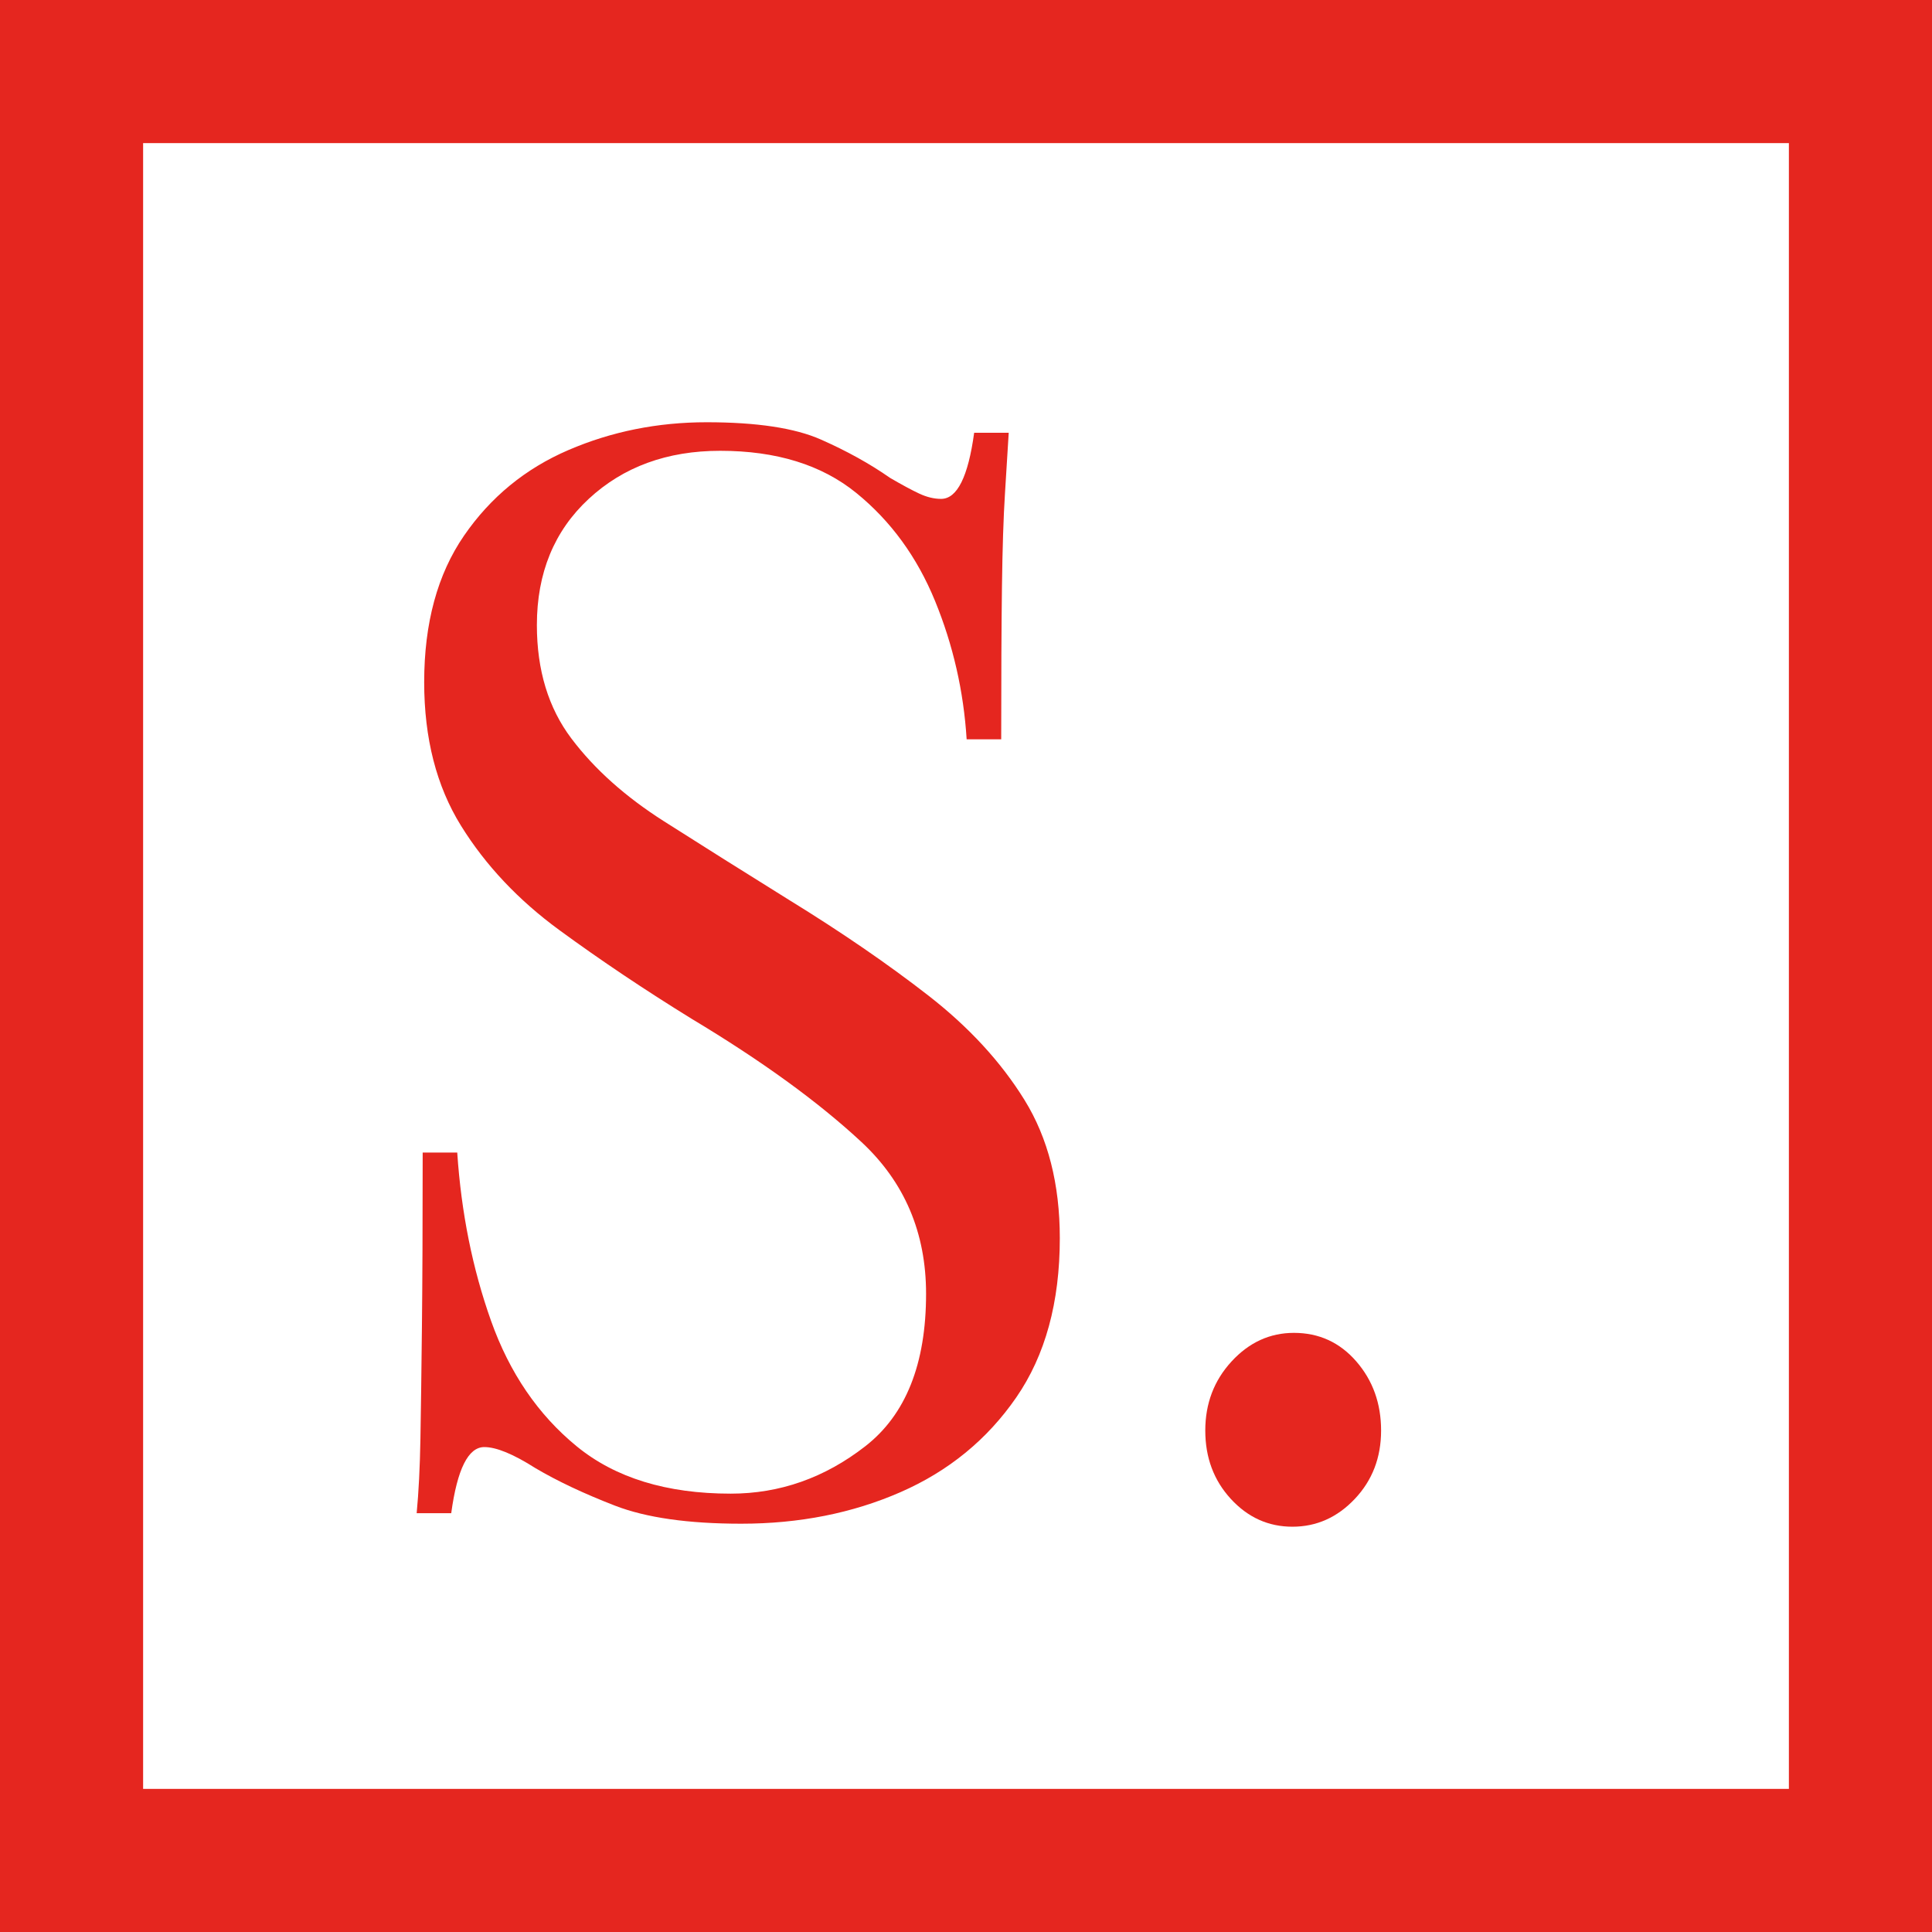
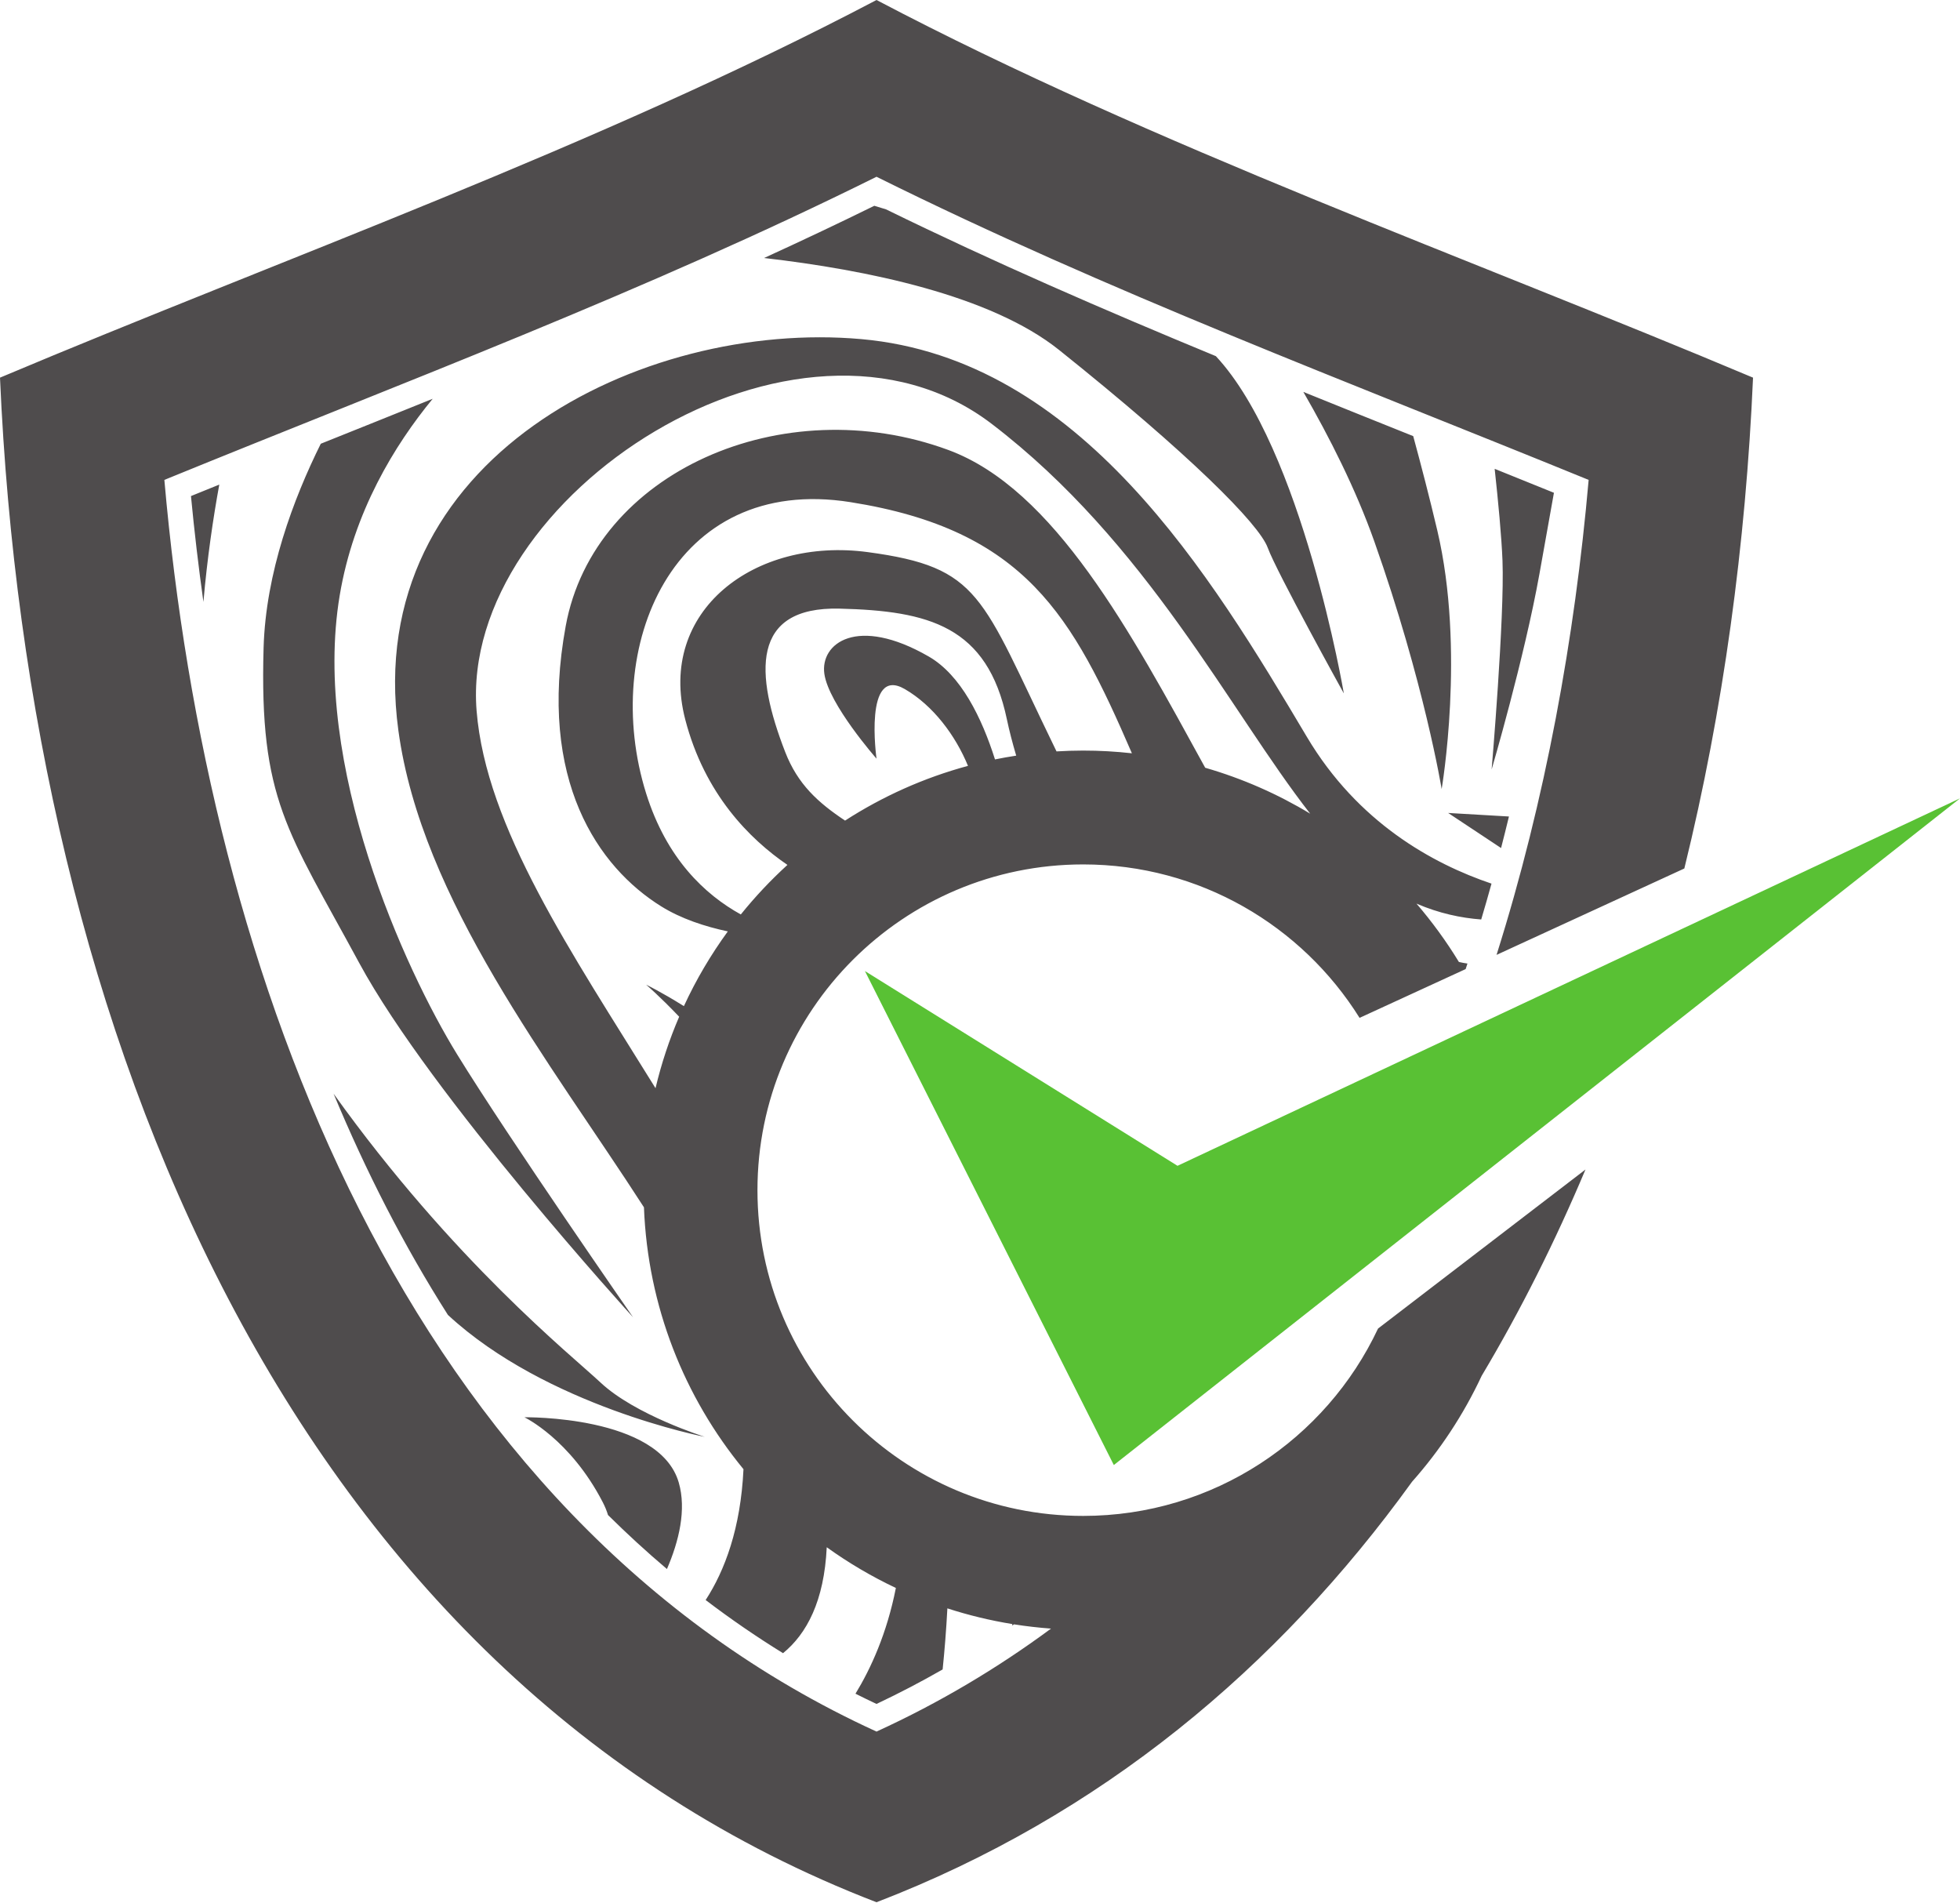
- <svg xmlns="http://www.w3.org/2000/svg" width="54px" height="54px" viewBox="0 0 54 54" version="1.1">
-   <g id="Page-1" stroke="none" stroke-width="1" fill="none" fill-rule="evenodd">
-     <g id="logo-mobile">
-       <rect id="Rectangle-6" stroke="#E5261F" stroke-width="4" fill-rule="nonzero" x="2" y="2" width="50" height="50" />
-       <path id="." fill="#E5261F" d="M34.402,41.895 C33.926,41.377 33.688,40.74 33.688,39.984 C33.688,39.228 33.933,38.584 34.423,38.052 C34.913,37.52 35.494,37.254 36.166,37.254 C36.866,37.254 37.447,37.52 37.909,38.052 C38.371,38.584 38.602,39.228 38.602,39.984 C38.602,40.74 38.357,41.377 37.867,41.895 C37.377,42.413 36.796,42.672 36.124,42.672 C35.452,42.672 34.878,42.413 34.402,41.895 Z" />
-       <path id="S" fill="#E5261F" fill-rule="nonzero" d="M20.718,42.588 C22.342,42.588 23.826,42.294 25.17,41.706 C26.514,41.118 27.592,40.236 28.404,39.06 C29.216,37.884 29.622,36.4 29.622,34.608 C29.622,33.096 29.293,31.808 28.635,30.744 C27.977,29.68 27.081,28.707 25.947,27.825 C24.813,26.943 23.518,26.054 22.062,25.158 C20.802,24.374 19.633,23.639 18.555,22.953 C17.477,22.267 16.616,21.497 15.972,20.643 C15.328,19.789 15.006,18.732 15.006,17.472 C15.006,16.016 15.489,14.84 16.455,13.944 C17.421,13.048 18.646,12.6 20.13,12.6 C21.698,12.6 22.965,12.992 23.931,13.776 C24.897,14.56 25.632,15.568 26.136,16.8 C26.64,18.032 26.934,19.32 27.018,20.664 L27.018,20.664 L27.984,20.664 C27.984,18.9 27.991,17.479 28.005,16.401 C28.019,15.323 28.047,14.455 28.089,13.797 C28.131,13.139 28.166,12.572 28.194,12.096 L28.194,12.096 L27.228,12.096 C27.06,13.328 26.752,13.944 26.304,13.944 C26.108,13.944 25.905,13.895 25.695,13.797 C25.485,13.699 25.212,13.552 24.876,13.356 C24.316,12.964 23.672,12.607 22.944,12.285 C22.216,11.963 21.152,11.802 19.752,11.802 C18.38,11.802 17.092,12.061 15.888,12.579 C14.684,13.097 13.711,13.895 12.969,14.973 C12.227,16.051 11.856,17.416 11.856,19.068 C11.856,20.636 12.199,21.973 12.885,23.079 C13.571,24.185 14.488,25.158 15.636,25.998 C16.784,26.838 18.016,27.664 19.332,28.476 C21.292,29.652 22.874,30.8 24.078,31.92 C25.282,33.04 25.884,34.454 25.884,36.162 C25.884,38.122 25.317,39.543 24.183,40.425 C23.049,41.307 21.796,41.748 20.424,41.748 C18.632,41.748 17.197,41.307 16.119,40.425 C15.041,39.543 14.243,38.374 13.725,36.918 C13.207,35.462 12.892,33.894 12.78,32.214 L12.78,32.214 L11.814,32.214 C11.814,34.174 11.807,35.798 11.793,37.086 C11.779,38.374 11.765,39.417 11.751,40.215 C11.737,41.013 11.702,41.706 11.646,42.294 L11.646,42.294 L12.612,42.294 C12.78,41.062 13.088,40.446 13.536,40.446 C13.872,40.446 14.348,40.642 14.964,41.034 C15.58,41.398 16.322,41.748 17.19,42.084 C18.058,42.42 19.234,42.588 20.718,42.588 Z" />
-     </g>
+ <svg xmlns="http://www.w3.org/2000/svg" width="27.546mm" height="26.731mm" viewBox="0 0 27.546 26.731" version="1.1" id="svg1">
+   <defs id="defs1">
+     <clipPath clipPathUnits="userSpaceOnUse" id="clipPath2">
+       <path d="M 0,75.773 H 331.466 V 0 H 0 Z" transform="translate(-17.2383,-59.8878)" id="path2" />
+     </clipPath>
+     <clipPath clipPathUnits="userSpaceOnUse" id="clipPath4">
+       <path d="M 0,75.773 H 331.466 V 0 H 0 Z" transform="translate(-44.3732,-17.4155)" id="path4" />
+     </clipPath>
+   </defs>
+   <g id="layer1" transform="translate(-6.946981,-2.759371)">
+     <path id="path1" d="m 0,0 c -1.512,-1.838 -3.149,-4.5 -3.706,-7.84 -1.126,-6.754 2.597,-14.893 4.676,-18.27 2.078,-3.377 7.013,-10.477 7.013,-10.477 0,0 -8.052,8.832 -10.91,14.113 -2.857,5.282 -3.983,6.495 -3.81,12.556 0.086,2.996 1.187,5.927 2.278,8.127 C -2.972,-1.195 -1.485,-0.6 0,0 m 13.202,5.608 c 4.083,-0.47 9.026,-1.482 11.753,-3.664 5.195,-4.156 7.966,-6.927 8.312,-7.879 0.346,-0.952 3.031,-5.801 3.031,-5.801 0,0 -1.65,9.74 -5.098,13.434 -4.432,1.831 -8.831,3.739 -13.141,5.848 L 17.593,7.688 C 16.138,6.973 14.674,6.281 13.202,5.608 M 34.685,0.274 c 1.036,-1.794 2.089,-3.871 2.825,-5.949 1.992,-5.628 2.685,-9.871 2.685,-9.871 0,0 0.952,5.541 -0.174,10.304 -0.311,1.317 -0.643,2.595 -0.959,3.755 -1.46,0.584 -2.92,1.171 -4.377,1.761 M -3.948,-27.682 c 4.779,-6.671 9.455,-10.4 10.633,-11.503 1.385,-1.299 4.156,-2.165 4.156,-2.165 0,0 -6.304,1.216 -10.234,4.856 -1.763,2.771 -3.273,5.734 -4.555,8.812 m -4.554,24.264 c -0.241,-1.316 -0.479,-2.915 -0.632,-4.674 -0.198,1.413 -0.363,2.821 -0.496,4.217 z m 50.809,0.628 c 0.14,-1.286 0.274,-2.693 0.312,-3.664 0.086,-2.252 -0.433,-8.313 -0.433,-8.313 0,0 1.298,4.416 1.905,7.793 l 0.577,3.23 c -0.787,0.319 -1.573,0.637 -2.361,0.954 M 6.984,-44.464 c -0.051,0.167 -0.12,0.339 -0.213,0.517 -1.299,2.511 -3.117,3.377 -3.117,3.377 0,0 5.369,0.086 6.148,-2.598 0.314,-1.084 0.008,-2.337 -0.47,-3.447 -0.813,0.687 -1.594,1.406 -2.348,2.151 m 35.892,27.825 -2.422,0.141 2.108,-1.397 c 0.108,0.419 0.213,0.837 0.314,1.256 m -26.448,-0.163 c 1.493,0.963 3.14,1.705 4.897,2.18 -0.5,1.214 -1.386,2.403 -2.518,3.059 -1.646,0.953 -1.126,-2.771 -1.126,-2.771 0,0 -1.905,2.165 -2.078,3.377 -0.173,1.212 1.299,2.338 4.156,0.692 1.288,-0.74 2.118,-2.448 2.642,-4.1 0.279,0.057 0.561,0.107 0.845,0.15 -0.153,0.519 -0.278,1.003 -0.37,1.44 -0.779,3.723 -3.117,4.329 -6.667,4.416 -3.55,0.086 -3.377,-2.598 -2.164,-5.716 0.501,-1.287 1.311,-2.013 2.383,-2.727 m 14.347,2.105 c 1.485,-0.429 2.889,-1.048 4.183,-1.83 -3.209,4.107 -6.494,10.796 -12.688,15.528 -7.706,5.888 -21.214,-2.858 -20.521,-11.43 0.375,-4.644 3.775,-9.618 7.128,-15.033 0.233,0.984 0.55,1.936 0.942,2.848 -0.802,0.84 -1.316,1.275 -1.316,1.275 0,0 0.59,-0.281 1.504,-0.854 0.486,1.054 1.074,2.049 1.75,2.977 -0.92,0.195 -1.86,0.506 -2.648,0.994 -2.511,1.559 -4.936,5.022 -3.81,11.17 1.125,6.148 8.659,9.438 15.24,7.014 4.222,-1.556 7.269,-7.247 10.236,-12.659 m -4.862,0.684 c 0.657,0 1.304,-0.037 1.942,-0.108 -2.361,5.455 -4.24,8.899 -11.213,10.004 -7.1,1.126 -9.957,-5.801 -8.139,-11.603 0.813,-2.594 2.336,-4.028 3.772,-4.821 0.568,0.705 1.189,1.365 1.857,1.974 -1.498,1.024 -3.296,2.813 -4.071,5.792 -1.125,4.329 2.771,7.273 7.274,6.667 4.502,-0.606 4.502,-1.732 7.447,-7.793 l 0.07,-0.145 c 0.351,0.021 0.704,0.033 1.061,0.033 m 0,-4.535 c 4.646,0 8.72,-2.443 11.012,-6.112 l 4.226,1.943 0.072,0.221 c -0.116,0.015 -0.231,0.037 -0.341,0.063 -0.5,0.821 -1.067,1.598 -1.69,2.324 0.899,-0.388 1.775,-0.572 2.579,-0.632 0.142,0.475 0.278,0.951 0.41,1.428 -2.347,0.793 -5.329,2.436 -7.355,5.845 C 31.016,-7.061 25.821,1.598 17.075,2.377 8.33,3.157 -2.84,-2.385 -1.368,-13.208 c 0.918,-6.756 6.054,-13.209 9.784,-18.999 0.152,-3.954 1.614,-7.572 3.965,-10.431 -0.113,-2.359 -0.741,-4.03 -1.507,-5.212 0.986,-0.75 2.013,-1.457 3.083,-2.117 0.944,0.772 1.639,2.075 1.741,4.22 0.863,-0.62 1.784,-1.164 2.754,-1.622 -0.358,-1.818 -1.001,-3.216 -1.609,-4.212 0.276,-0.139 0.556,-0.275 0.838,-0.408 0.904,0.427 1.782,0.886 2.634,1.374 0.076,0.739 0.143,1.556 0.189,2.433 0.837,-0.271 1.7,-0.481 2.586,-0.625 l -0.002,-0.059 0.07,0.048 c 0.485,-0.077 0.978,-0.133 1.475,-0.17 -2.13,-1.574 -4.443,-2.953 -6.952,-4.102 -18.815,8.609 -26.648,30.171 -28.371,49.859 9.517,3.888 19.159,7.5 28.371,12.075 9.211,-4.575 18.853,-8.187 28.37,-12.075 -0.55,-6.276 -1.72,-12.744 -3.669,-18.92 l 7.481,3.441 C 51.419,-12.385 52.311,-5.776 52.6,0.842 41.4,5.563 28.723,10.075 17.681,15.885 6.637,10.075 -6.039,5.563 -17.238,0.842 c 1.13,-25.921 11.5,-51.715 34.919,-60.73 8.945,3.444 15.984,9.337 21.334,16.749 1.117,1.258 2.054,2.678 2.774,4.22 1.554,2.605 2.93,5.355 4.136,8.218 l -8.264,-6.335 c -2.073,-4.409 -6.554,-7.463 -11.748,-7.463 -7.166,0 -12.975,5.809 -12.975,12.975 0,7.166 5.809,12.976 12.975,12.976" style="fill:#4f4c4d;fill-opacity:1;fill-rule:evenodd;stroke:none" transform="matrix(0.3527778,0,0,-0.3527778,13.02816,8.363246)" clip-path="url(#clipPath2)" />
+     <path id="path3" d="M 0,0 33.711,26.557 2.537,11.919 -9.916,19.677 Z" style="fill:#59c134;fill-opacity:1;fill-rule:evenodd;stroke:none" transform="matrix(0.3527778,0,0,-0.3527778,22.60075,23.34653)" clip-path="url(#clipPath4)" />
  </g>
</svg>
